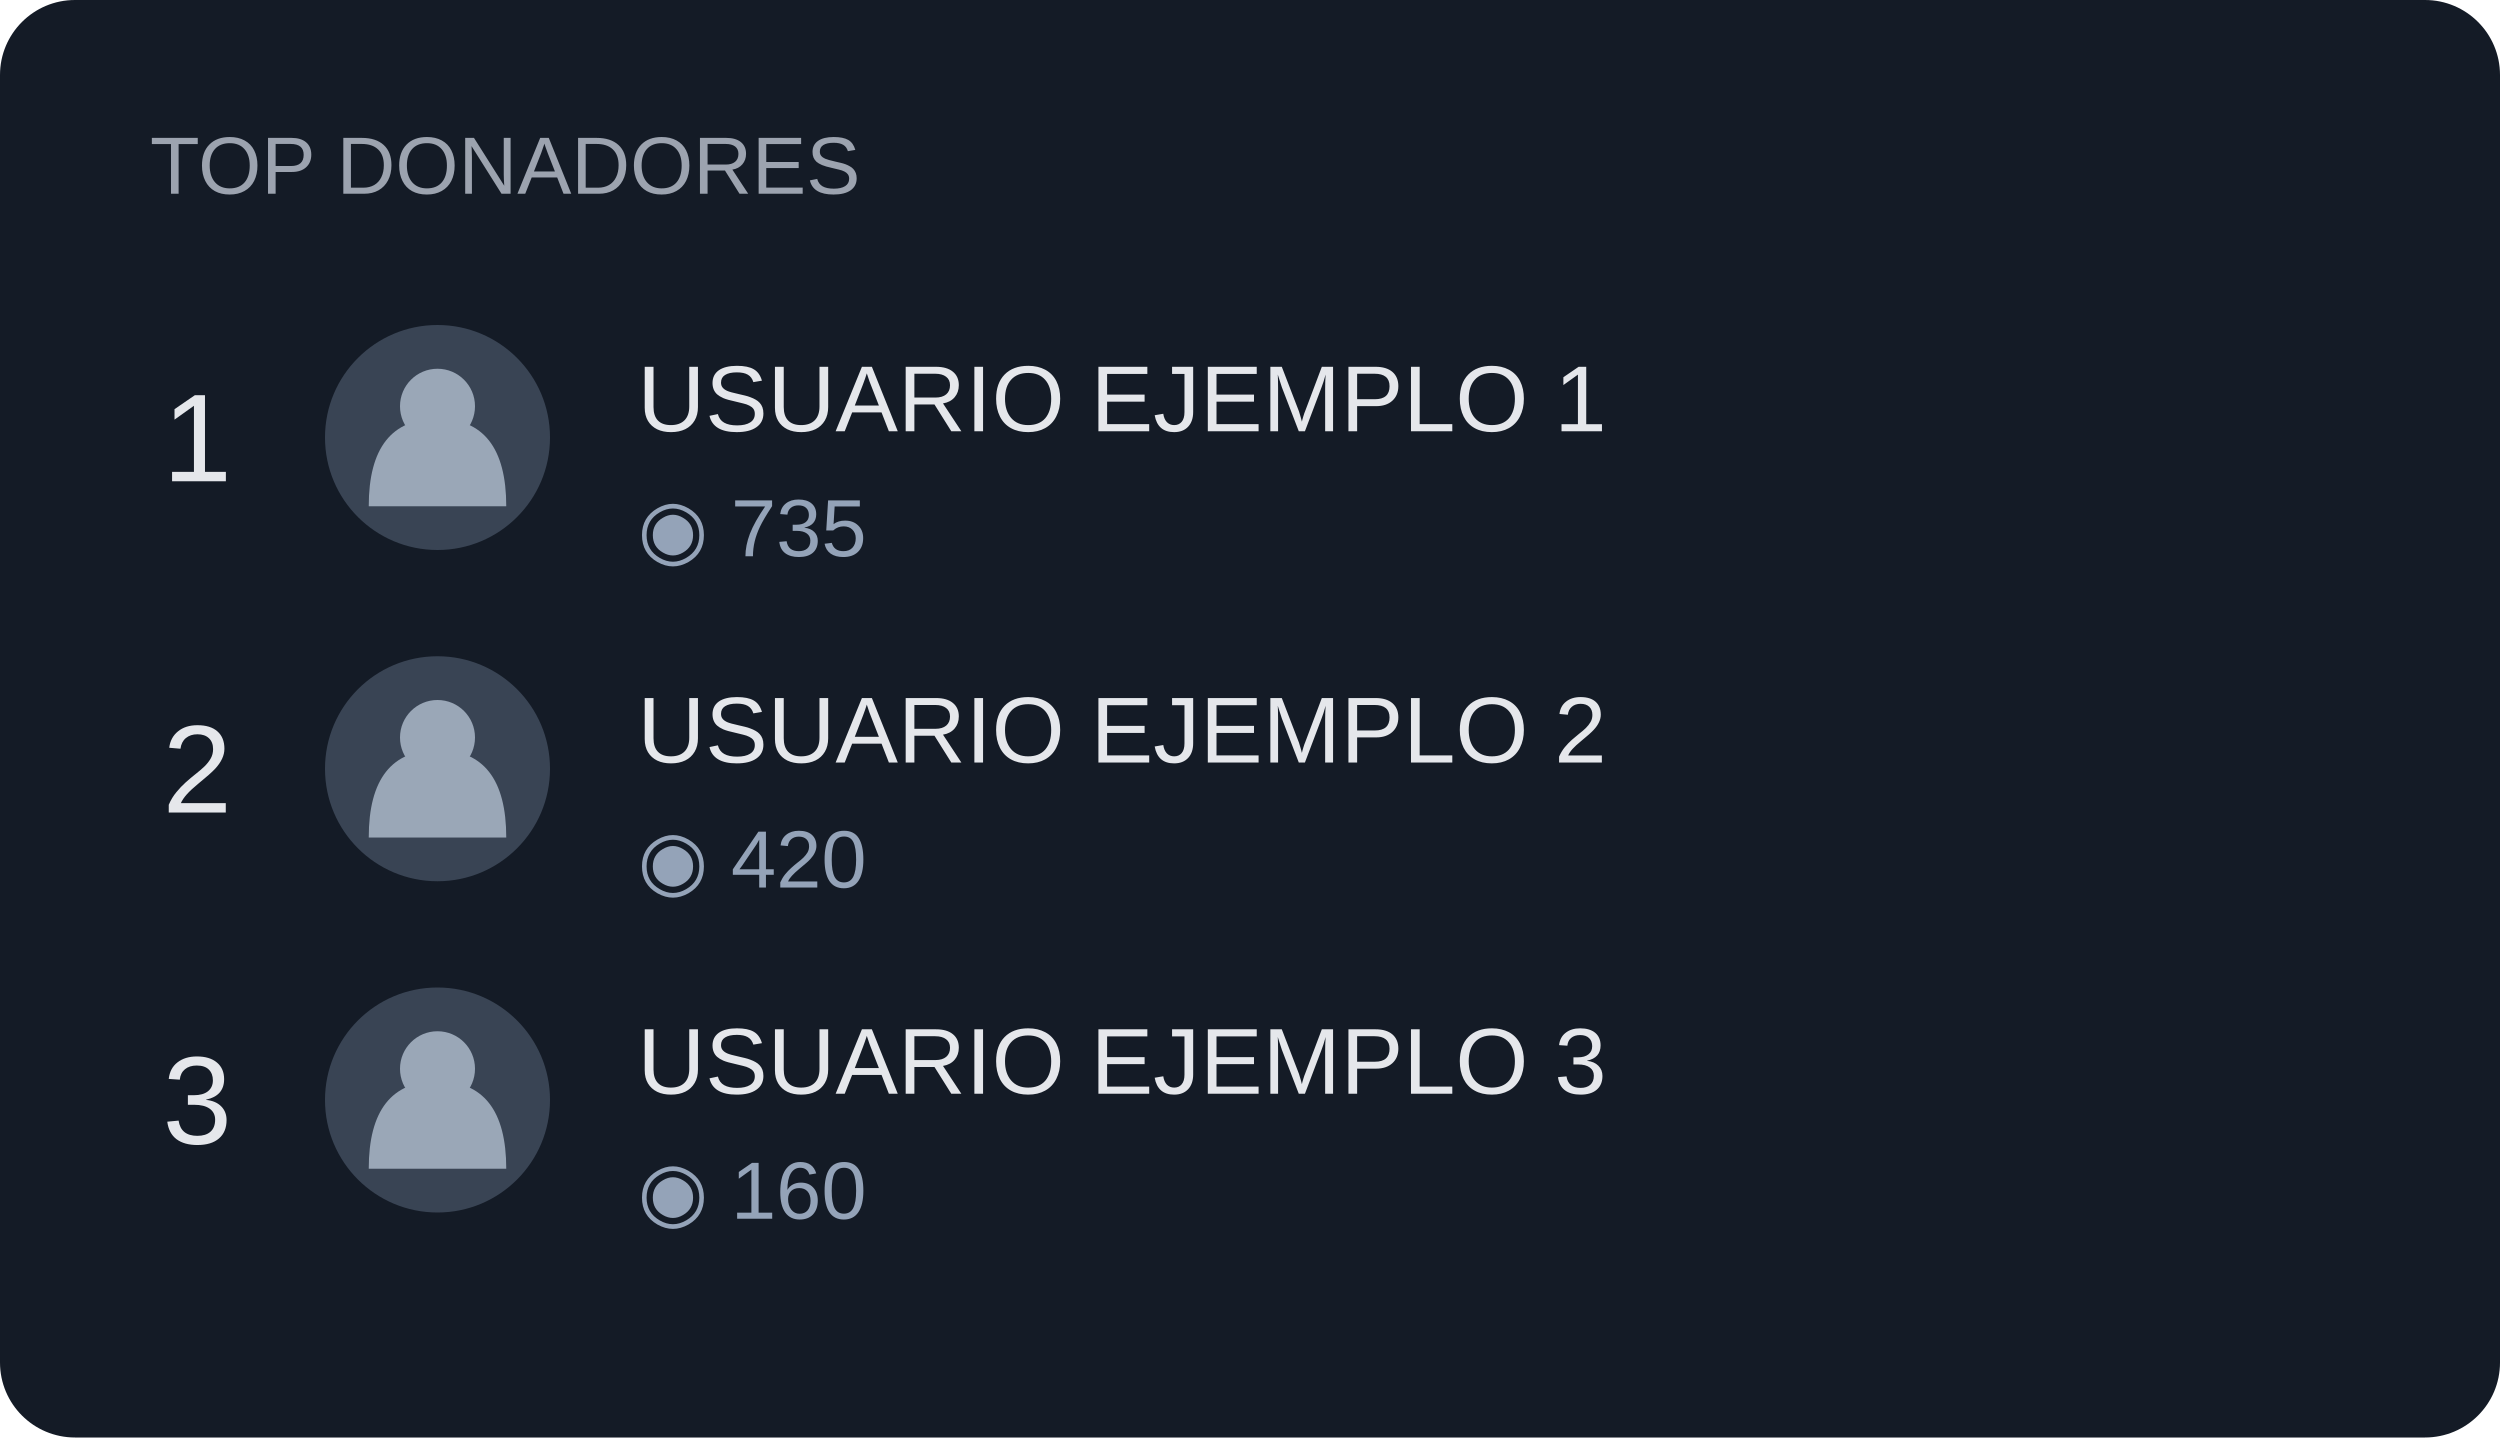
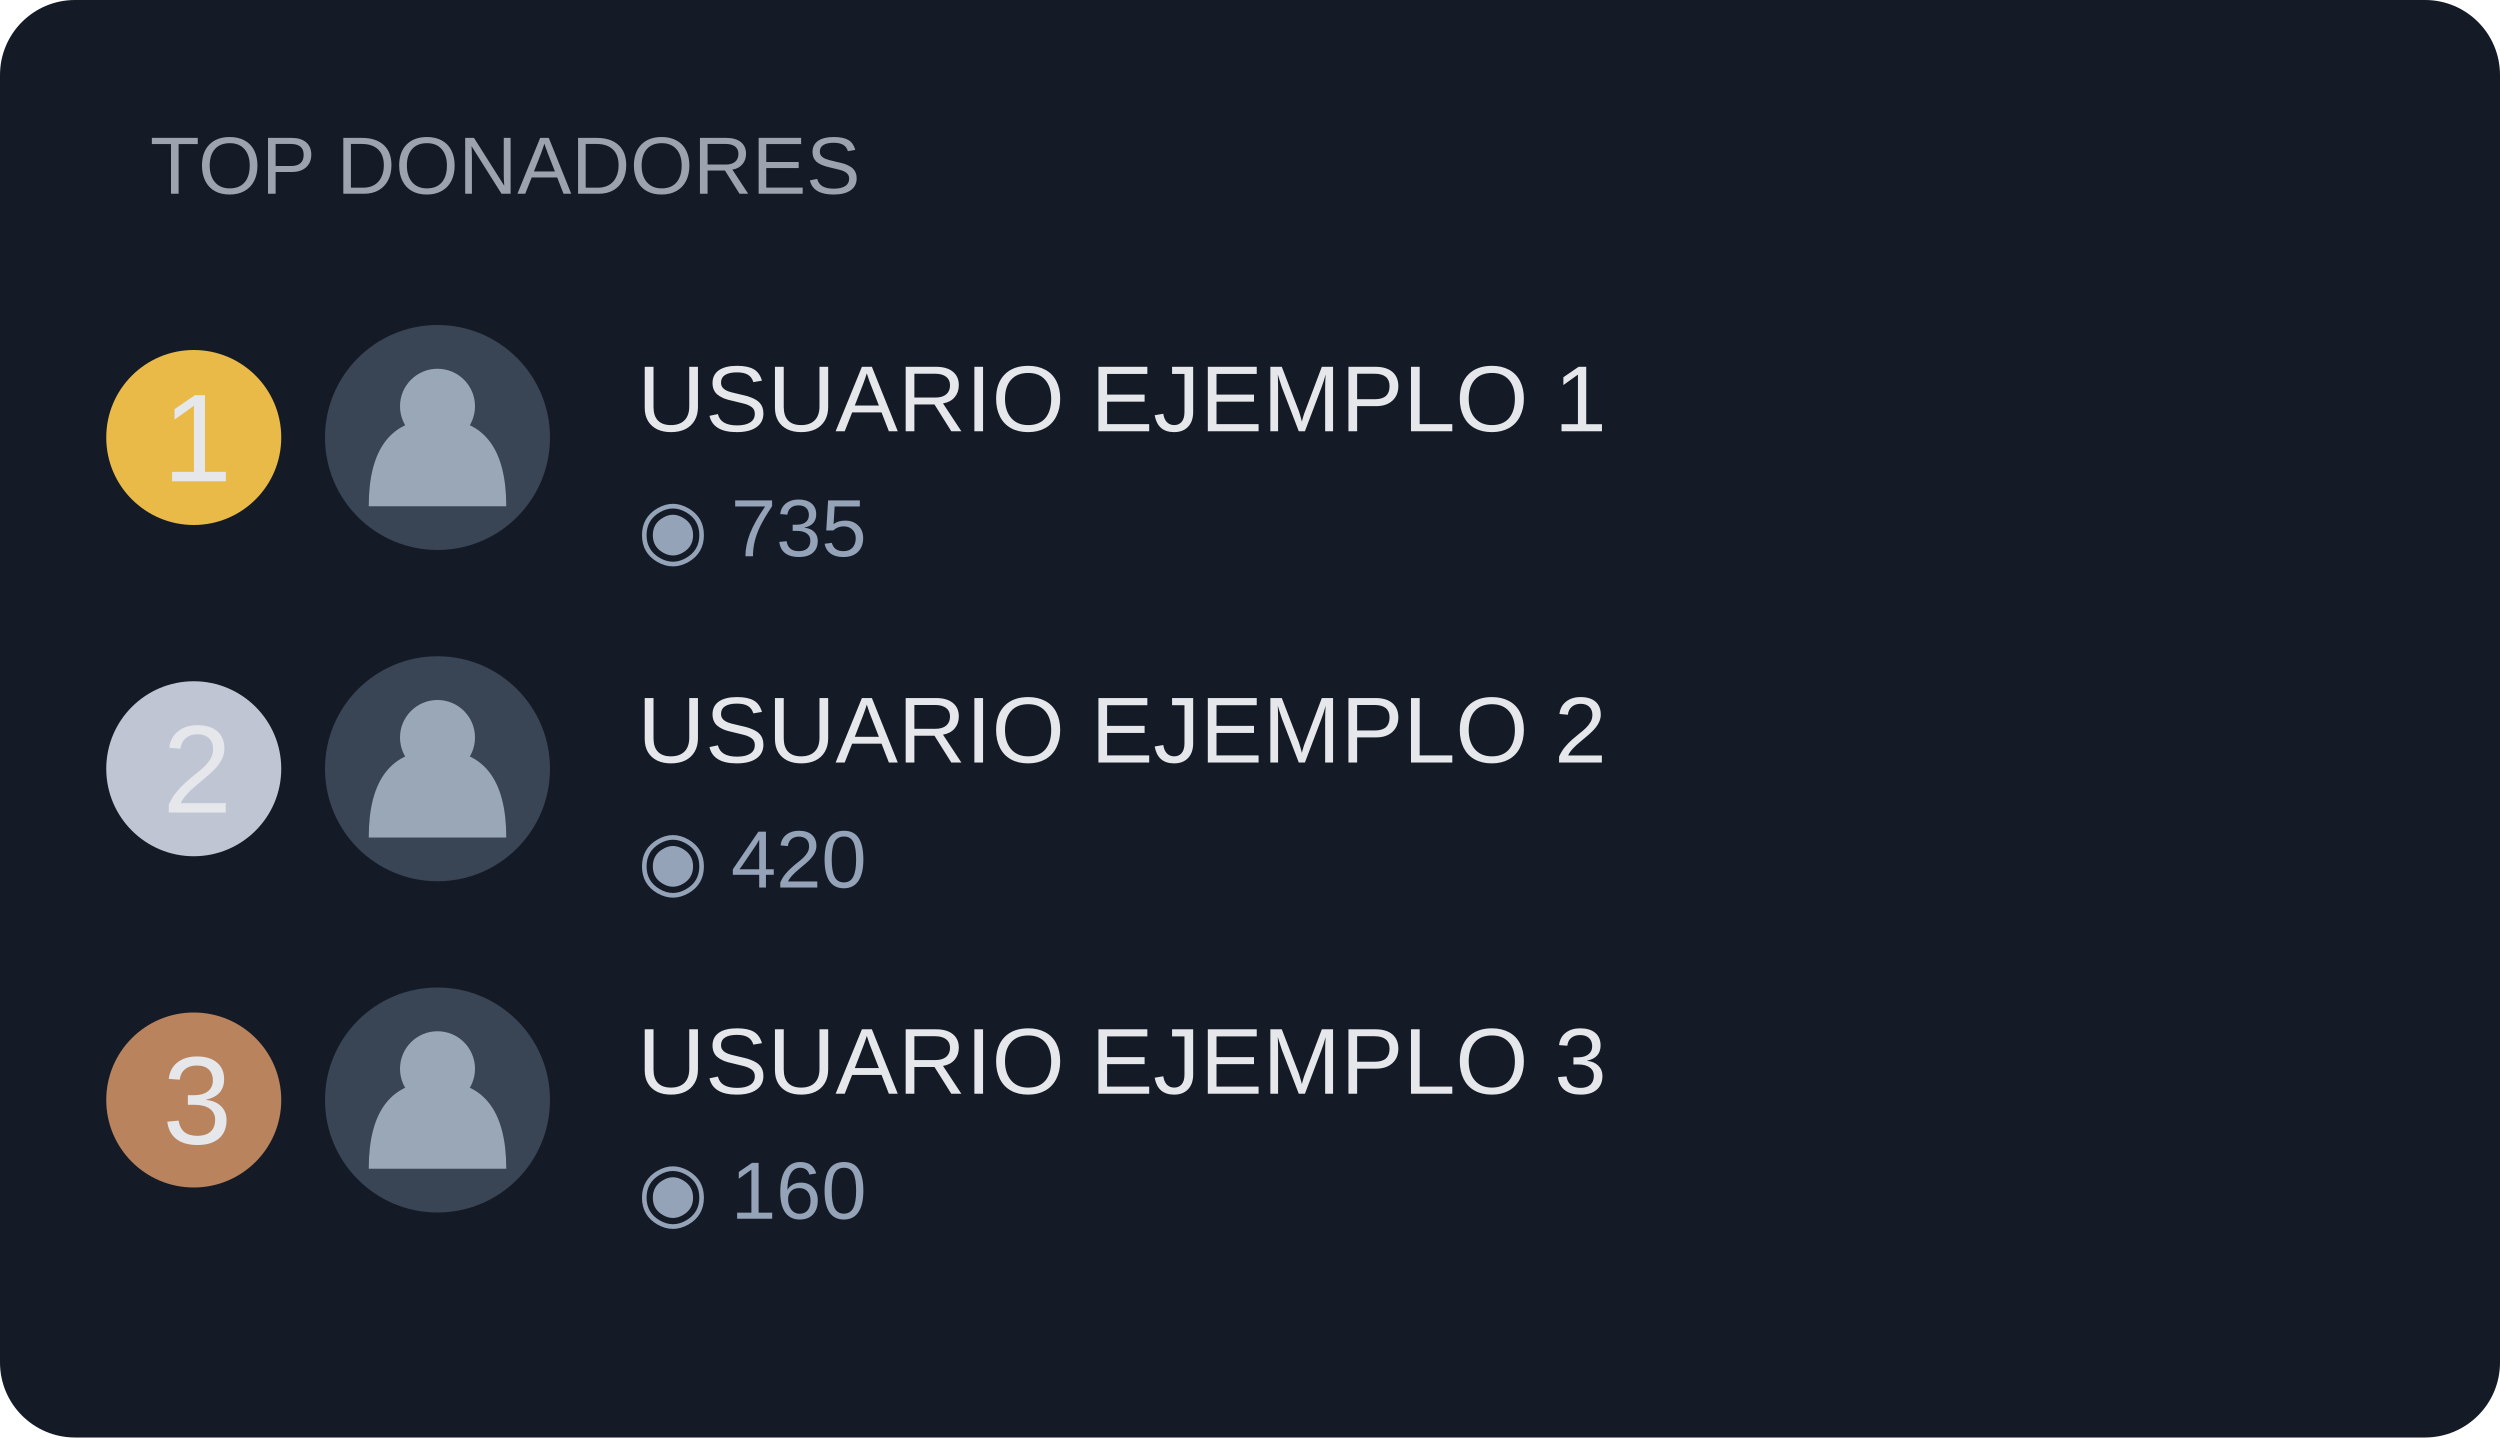
<svg xmlns="http://www.w3.org/2000/svg" width="400" height="230" viewBox="0 0 400 230">
  <rect width="400" height="230" rx="12" fill="#141b26" />
  <text x="24" y="31" fill="#9ca3af" font-family="Arial,sans-serif" font-size="13">TOP DONADORES</text>
+   <circle cx="31" cy="70" r="14" fill="#e9ba48" />
  <text x="26" y="77" fill="#e5e7eb" font-family="Arial,sans-serif" font-size="20">1</text>
  <circle cx="70" cy="70" r="18" fill="#394454" />
  <circle cx="70" cy="65" r="6" fill="#9aa7b7" />
  <path d="M59 81q0-14 11-14t11 14" fill="#9aa7b7" />
  <text x="102" y="69" fill="#e5e7eb" font-family="Arial,sans-serif" font-size="15">USUARIO EJEMPLO 1</text>
  <text x="102" y="89" fill="#94a3b8" font-family="Arial,sans-serif" font-size="13">◉  735</text>
+   <circle cx="31" cy="123" r="14" fill="#bfc5d2" />
  <text x="26" y="130" fill="#e5e7eb" font-family="Arial,sans-serif" font-size="20">2</text>
  <circle cx="70" cy="123" r="18" fill="#394454" />
  <circle cx="70" cy="118" r="6" fill="#9aa7b7" />
  <path d="M59 134q0-14 11-14t11 14" fill="#9aa7b7" />
  <text x="102" y="122" fill="#e5e7eb" font-family="Arial,sans-serif" font-size="15">USUARIO EJEMPLO 2</text>
  <text x="102" y="142" fill="#94a3b8" font-family="Arial,sans-serif" font-size="13">◉  420</text>
+   <circle cx="31" cy="176" r="14" fill="#b9835d" />
  <text x="26" y="183" fill="#e5e7eb" font-family="Arial,sans-serif" font-size="20">3</text>
  <circle cx="70" cy="176" r="18" fill="#394454" />
  <circle cx="70" cy="171" r="6" fill="#9aa7b7" />
  <path d="M59 187q0-14 11-14t11 14" fill="#9aa7b7" />
  <text x="102" y="175" fill="#e5e7eb" font-family="Arial,sans-serif" font-size="15">USUARIO EJEMPLO 3</text>
  <text x="102" y="195" fill="#94a3b8" font-family="Arial,sans-serif" font-size="13">◉  160</text>
</svg>
